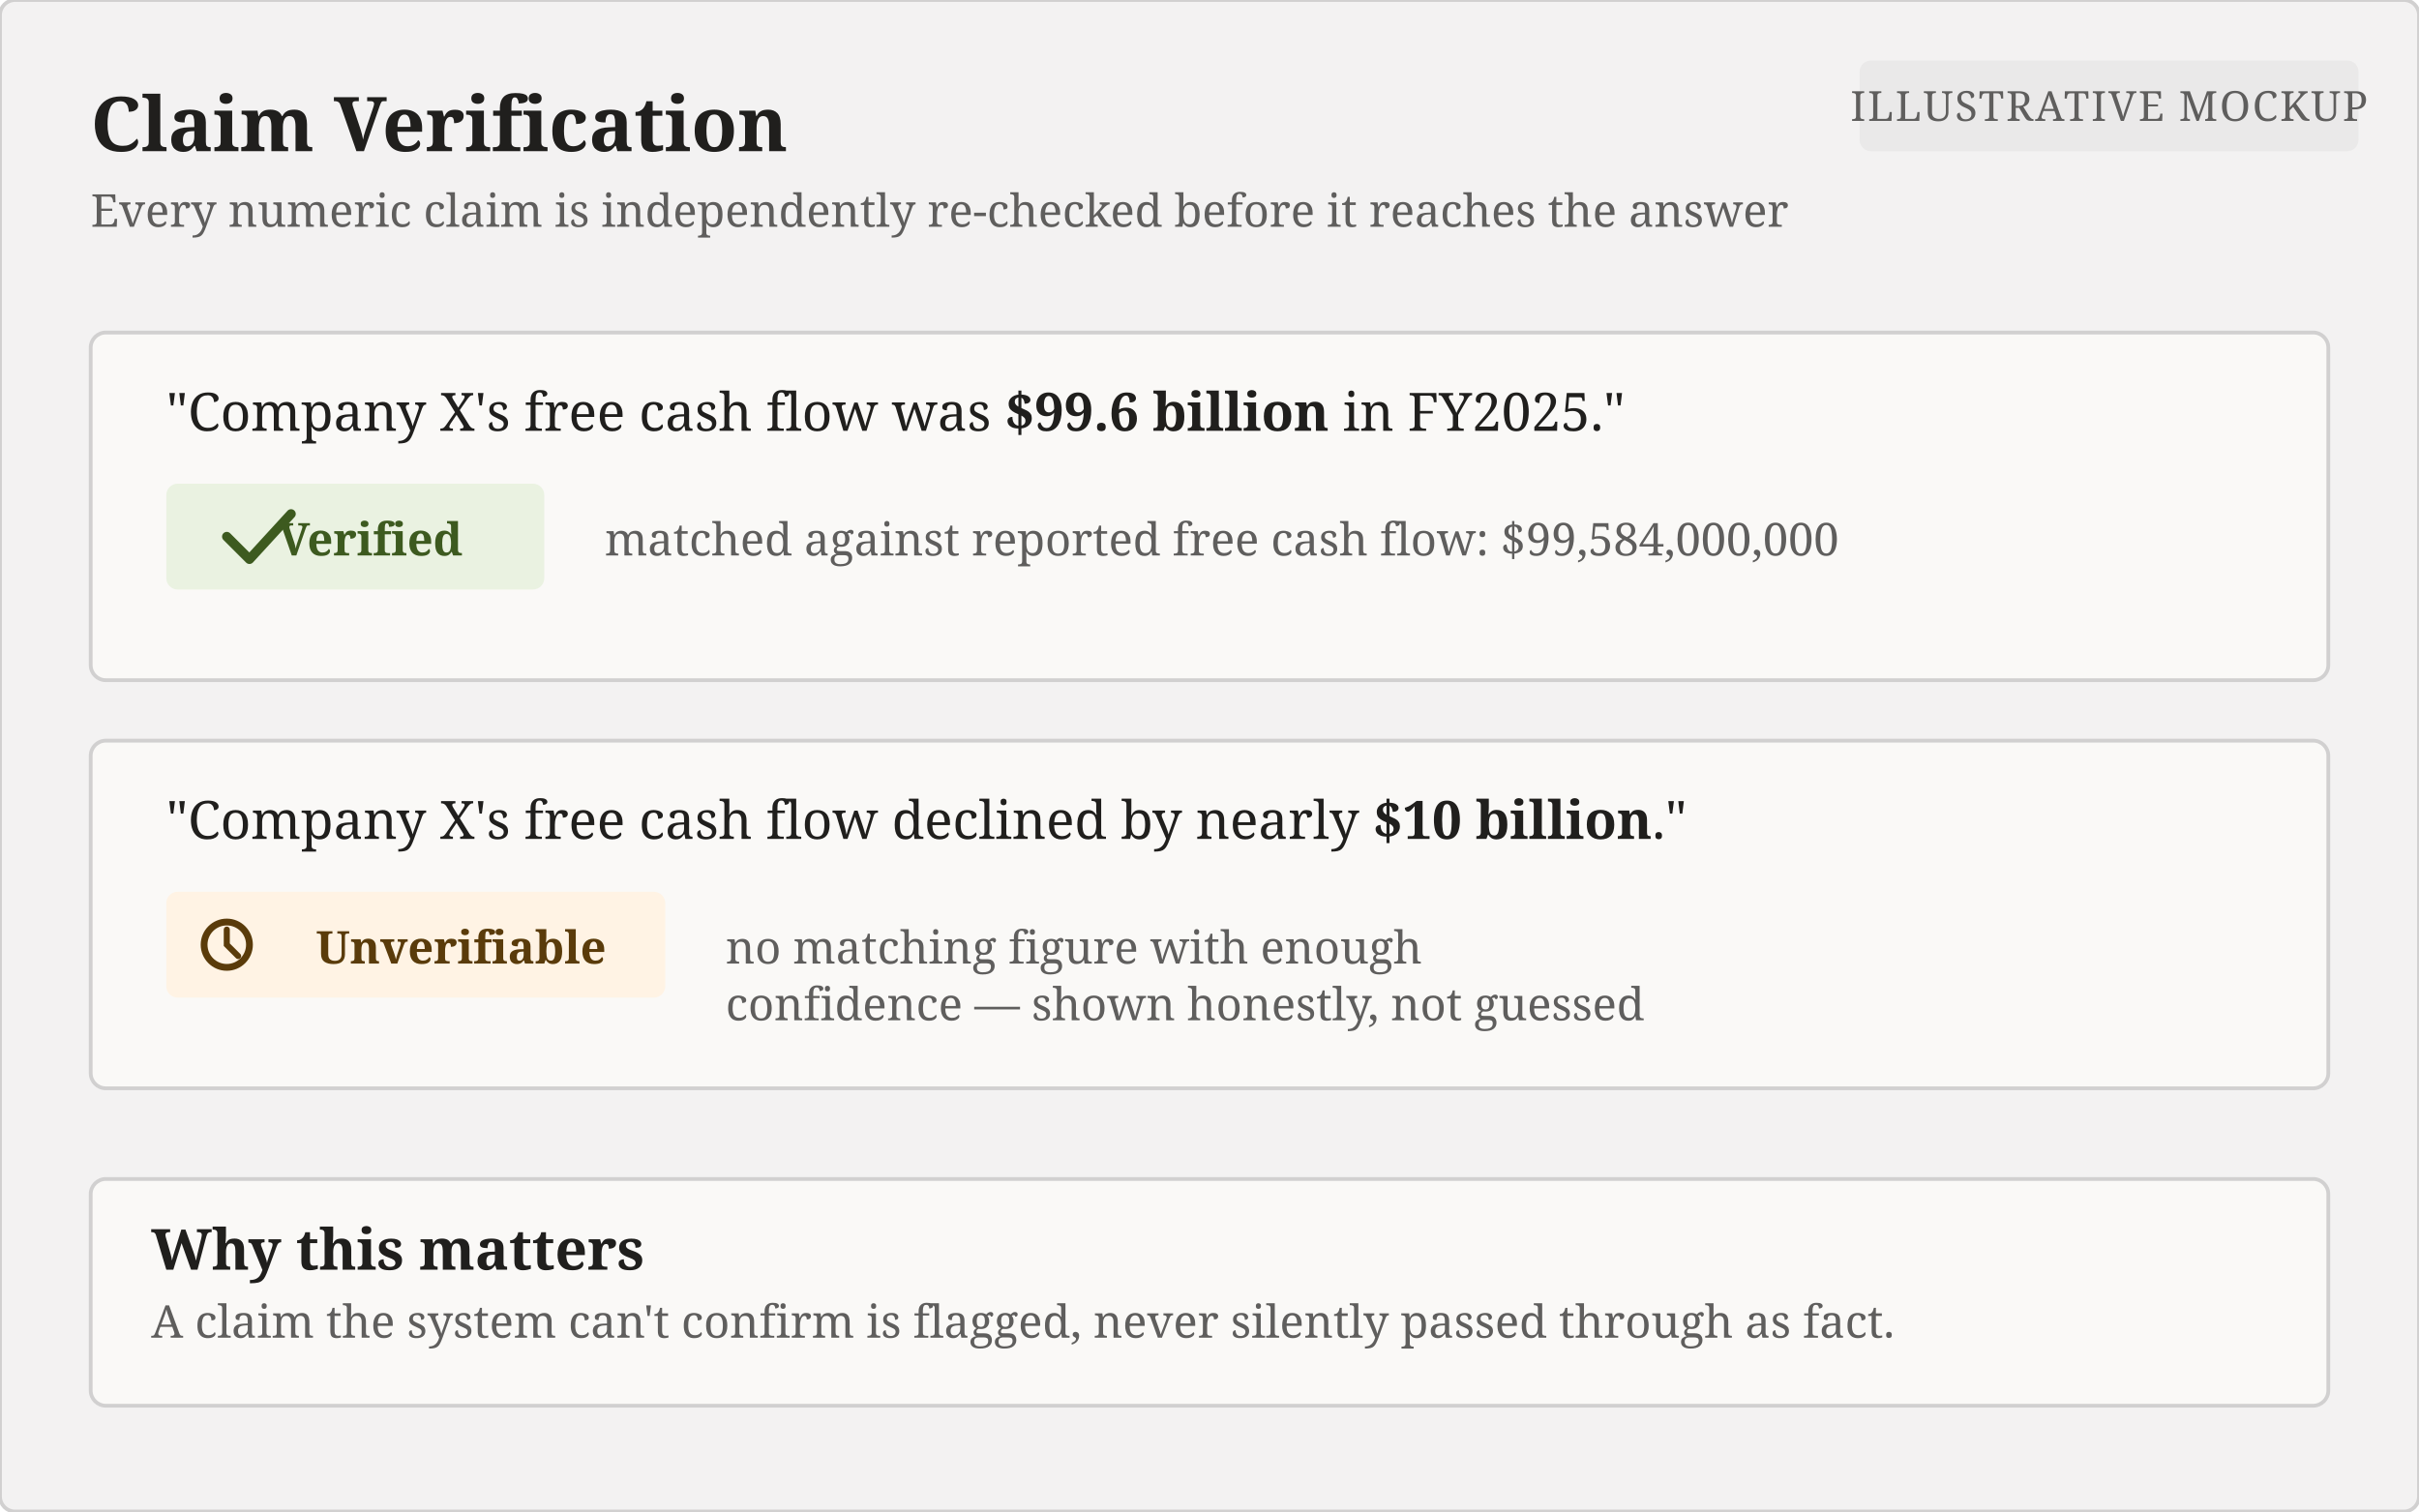
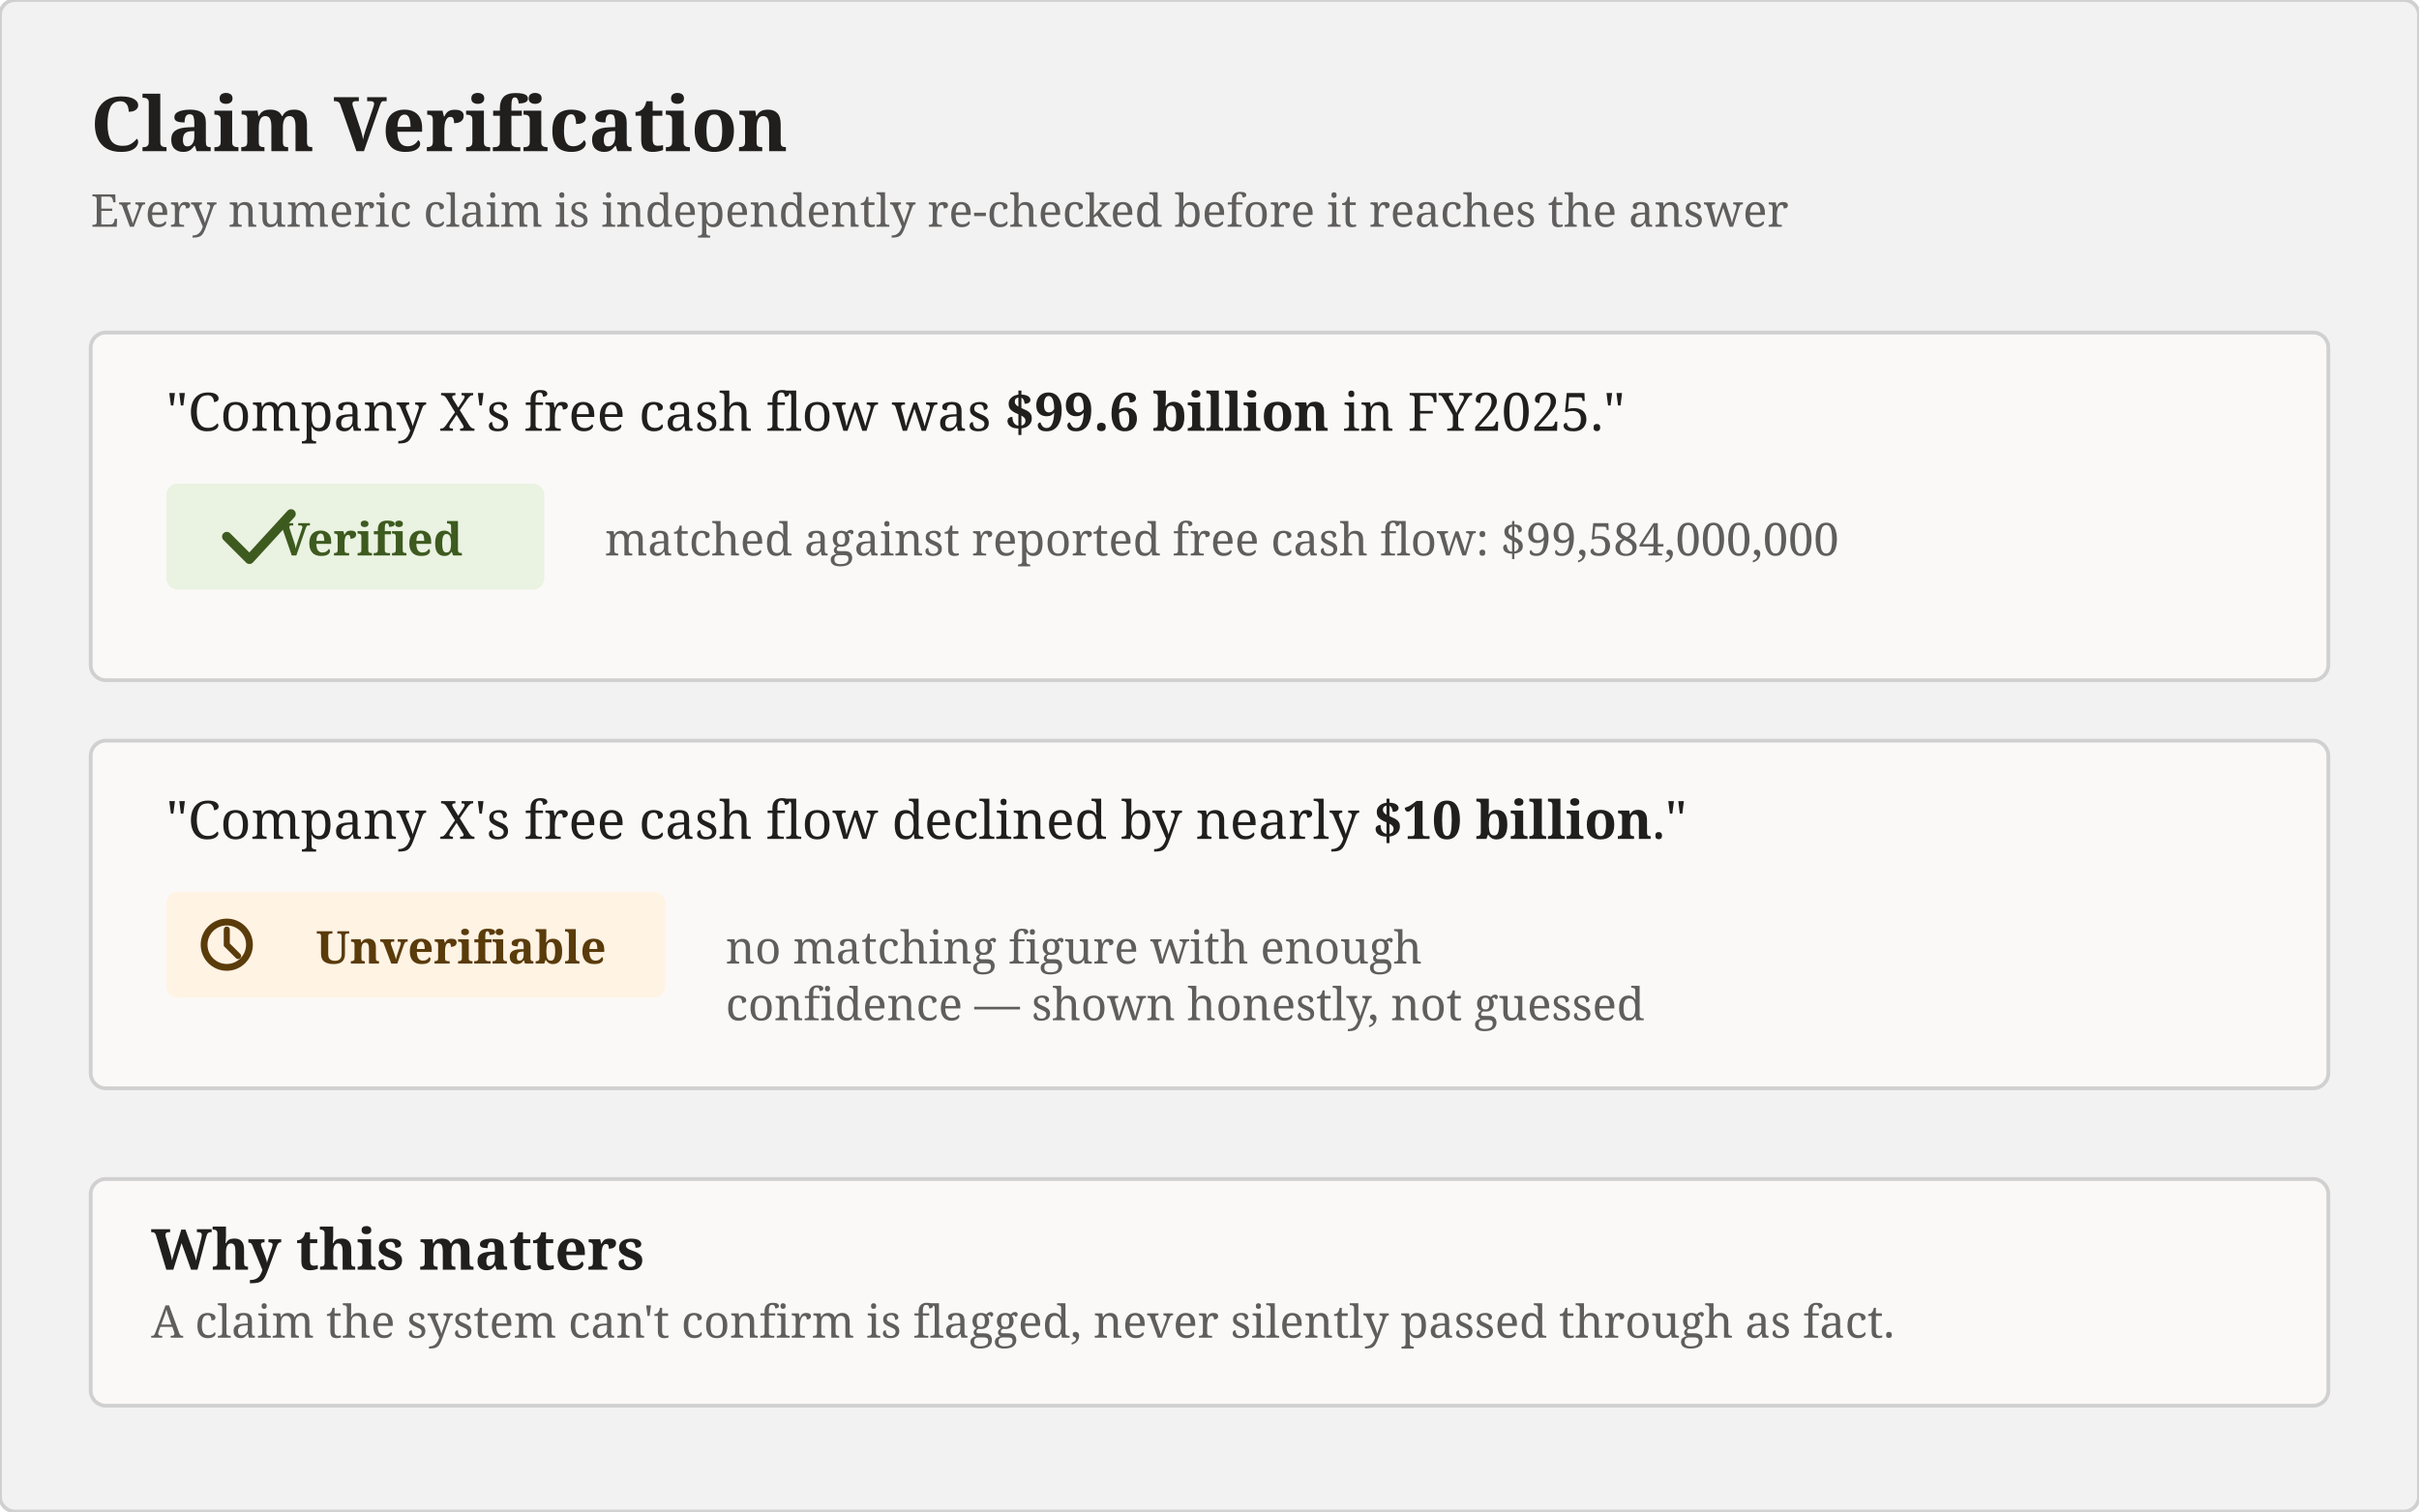
<svg xmlns="http://www.w3.org/2000/svg" viewBox="0 0 640 400" font-family="Lora, serif">
  <rect x="0" y="0" width="640" height="400" rx="4" fill="#F3F2F2" stroke="#D1D0D0" stroke-width="1" />
-   <rect x="492" y="16" width="132" height="24" rx="3" fill="#EAE9E9" />
-   <text x="558" y="32" text-anchor="middle" font-size="11" letter-spacing="0.5" fill="#5F5E5D">ILLUSTRATIVE MOCKUP</text>
  <text x="24" y="40" font-family="'Cormorant Garamond', serif" font-size="20" font-weight="600" fill="#201F1D">Claim Verification</text>
  <text x="24" y="60" font-size="12" fill="#5F5E5D">Every numeric claim is independently re-checked before it reaches the answer</text>
  <rect x="24" y="88" width="592" height="92" rx="4" fill="#FAF9F7" stroke="#D1D0D0" stroke-width="1" />
  <text x="44" y="114" font-size="14" fill="#201F1D">"Company X's free cash flow was <tspan font-weight="700">$99.6 billion</tspan> in FY2025."</text>
  <rect x="44" y="128" width="100" height="28" rx="3" fill="#EAF2E1" />
  <path d="M 60 142 l 6 6 l 11 -12" fill="none" stroke="#3D5A1F" stroke-width="2.5" stroke-linecap="round" stroke-linejoin="round" />
  <text x="98" y="147" text-anchor="middle" font-size="12" font-weight="600" fill="#3D5A1F">Verified</text>
  <text x="160" y="147" font-size="12" fill="#5F5E5D">matched against reported free cash flow: $99,584,000,000</text>
  <rect x="24" y="196" width="592" height="92" rx="4" fill="#FAF9F7" stroke="#D1D0D0" stroke-width="1" />
  <text x="44" y="222" font-size="14" fill="#201F1D">"Company X's free cash flow declined by nearly <tspan font-weight="700">$10 billion</tspan>."</text>
  <rect x="44" y="236" width="132" height="28" rx="3" fill="#FFF3E4" />
  <circle cx="60" cy="250" r="6" fill="none" stroke="#5A3B0A" stroke-width="1.8" />
  <path d="M 60 246 l 0 4 l 3 3" fill="none" stroke="#5A3B0A" stroke-width="1.6" stroke-linecap="round" />
  <text x="122" y="255" text-anchor="middle" font-size="12" font-weight="600" fill="#5A3B0A">Unverifiable</text>
  <text x="192" y="255" font-size="12" fill="#5F5E5D">no matching figure with enough</text>
  <text x="192" y="270" font-size="12" fill="#5F5E5D">confidence — shown honestly, not guessed</text>
  <rect x="24" y="312" width="592" height="60" rx="4" fill="#FAF9F7" stroke="#D1D0D0" stroke-width="1" />
  <text x="40" y="336" font-family="'Cormorant Garamond', serif" font-size="15" font-weight="600" fill="#201F1D">Why this matters</text>
  <text x="40" y="354" font-size="12" fill="#5F5E5D">A claim the system can't confirm is flagged, never silently passed through as fact.</text>
</svg>
